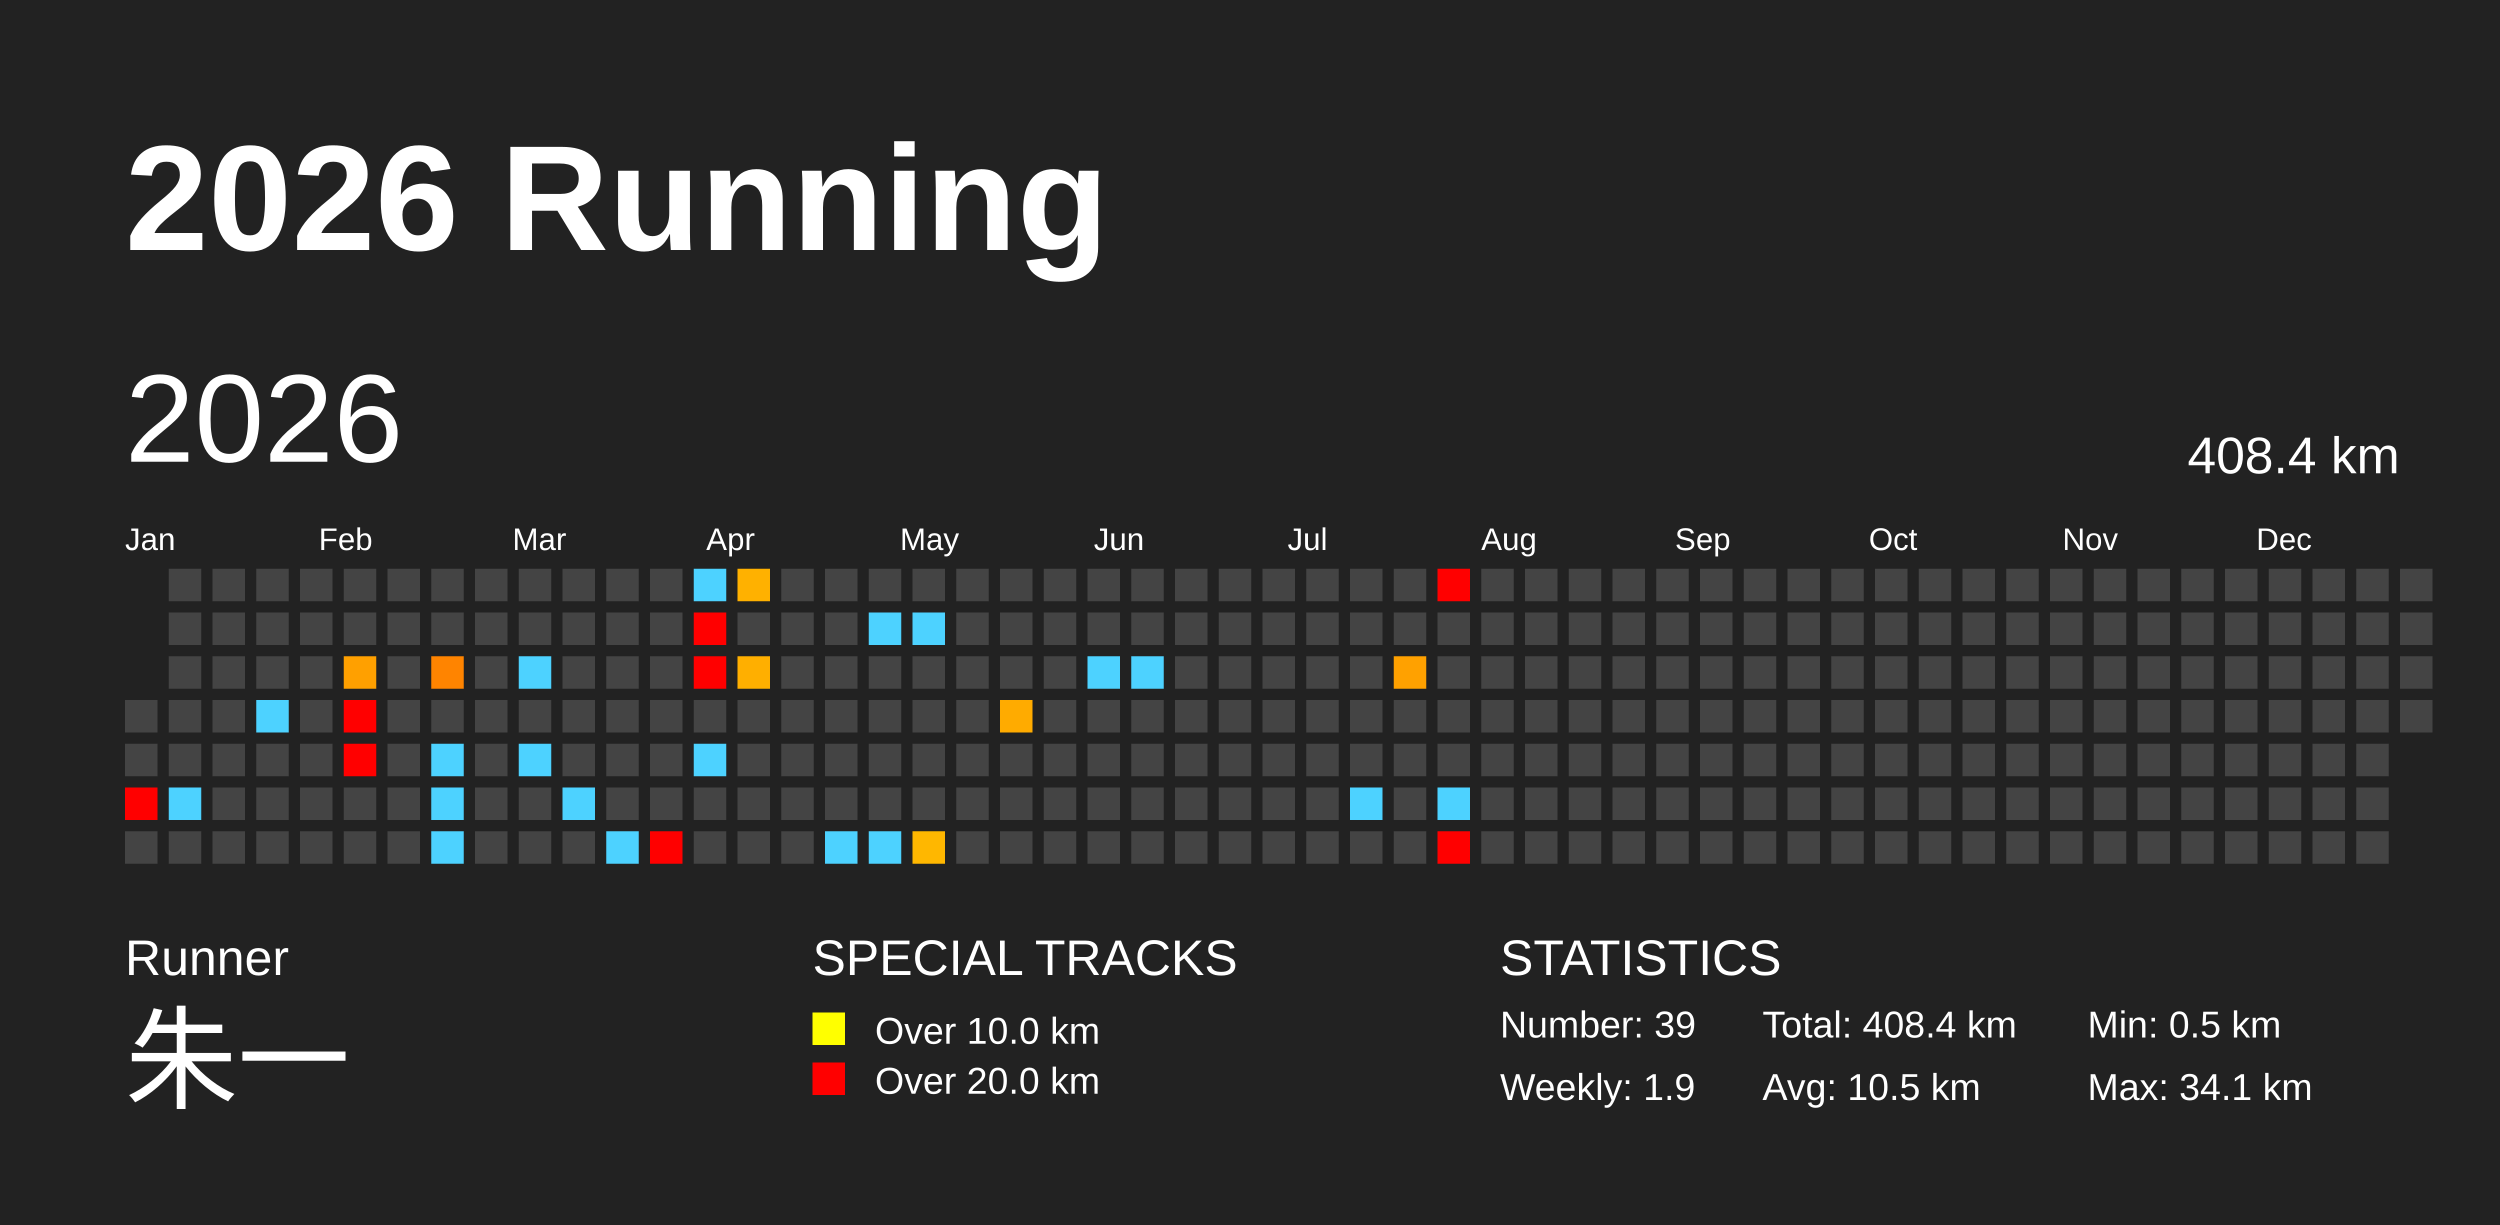
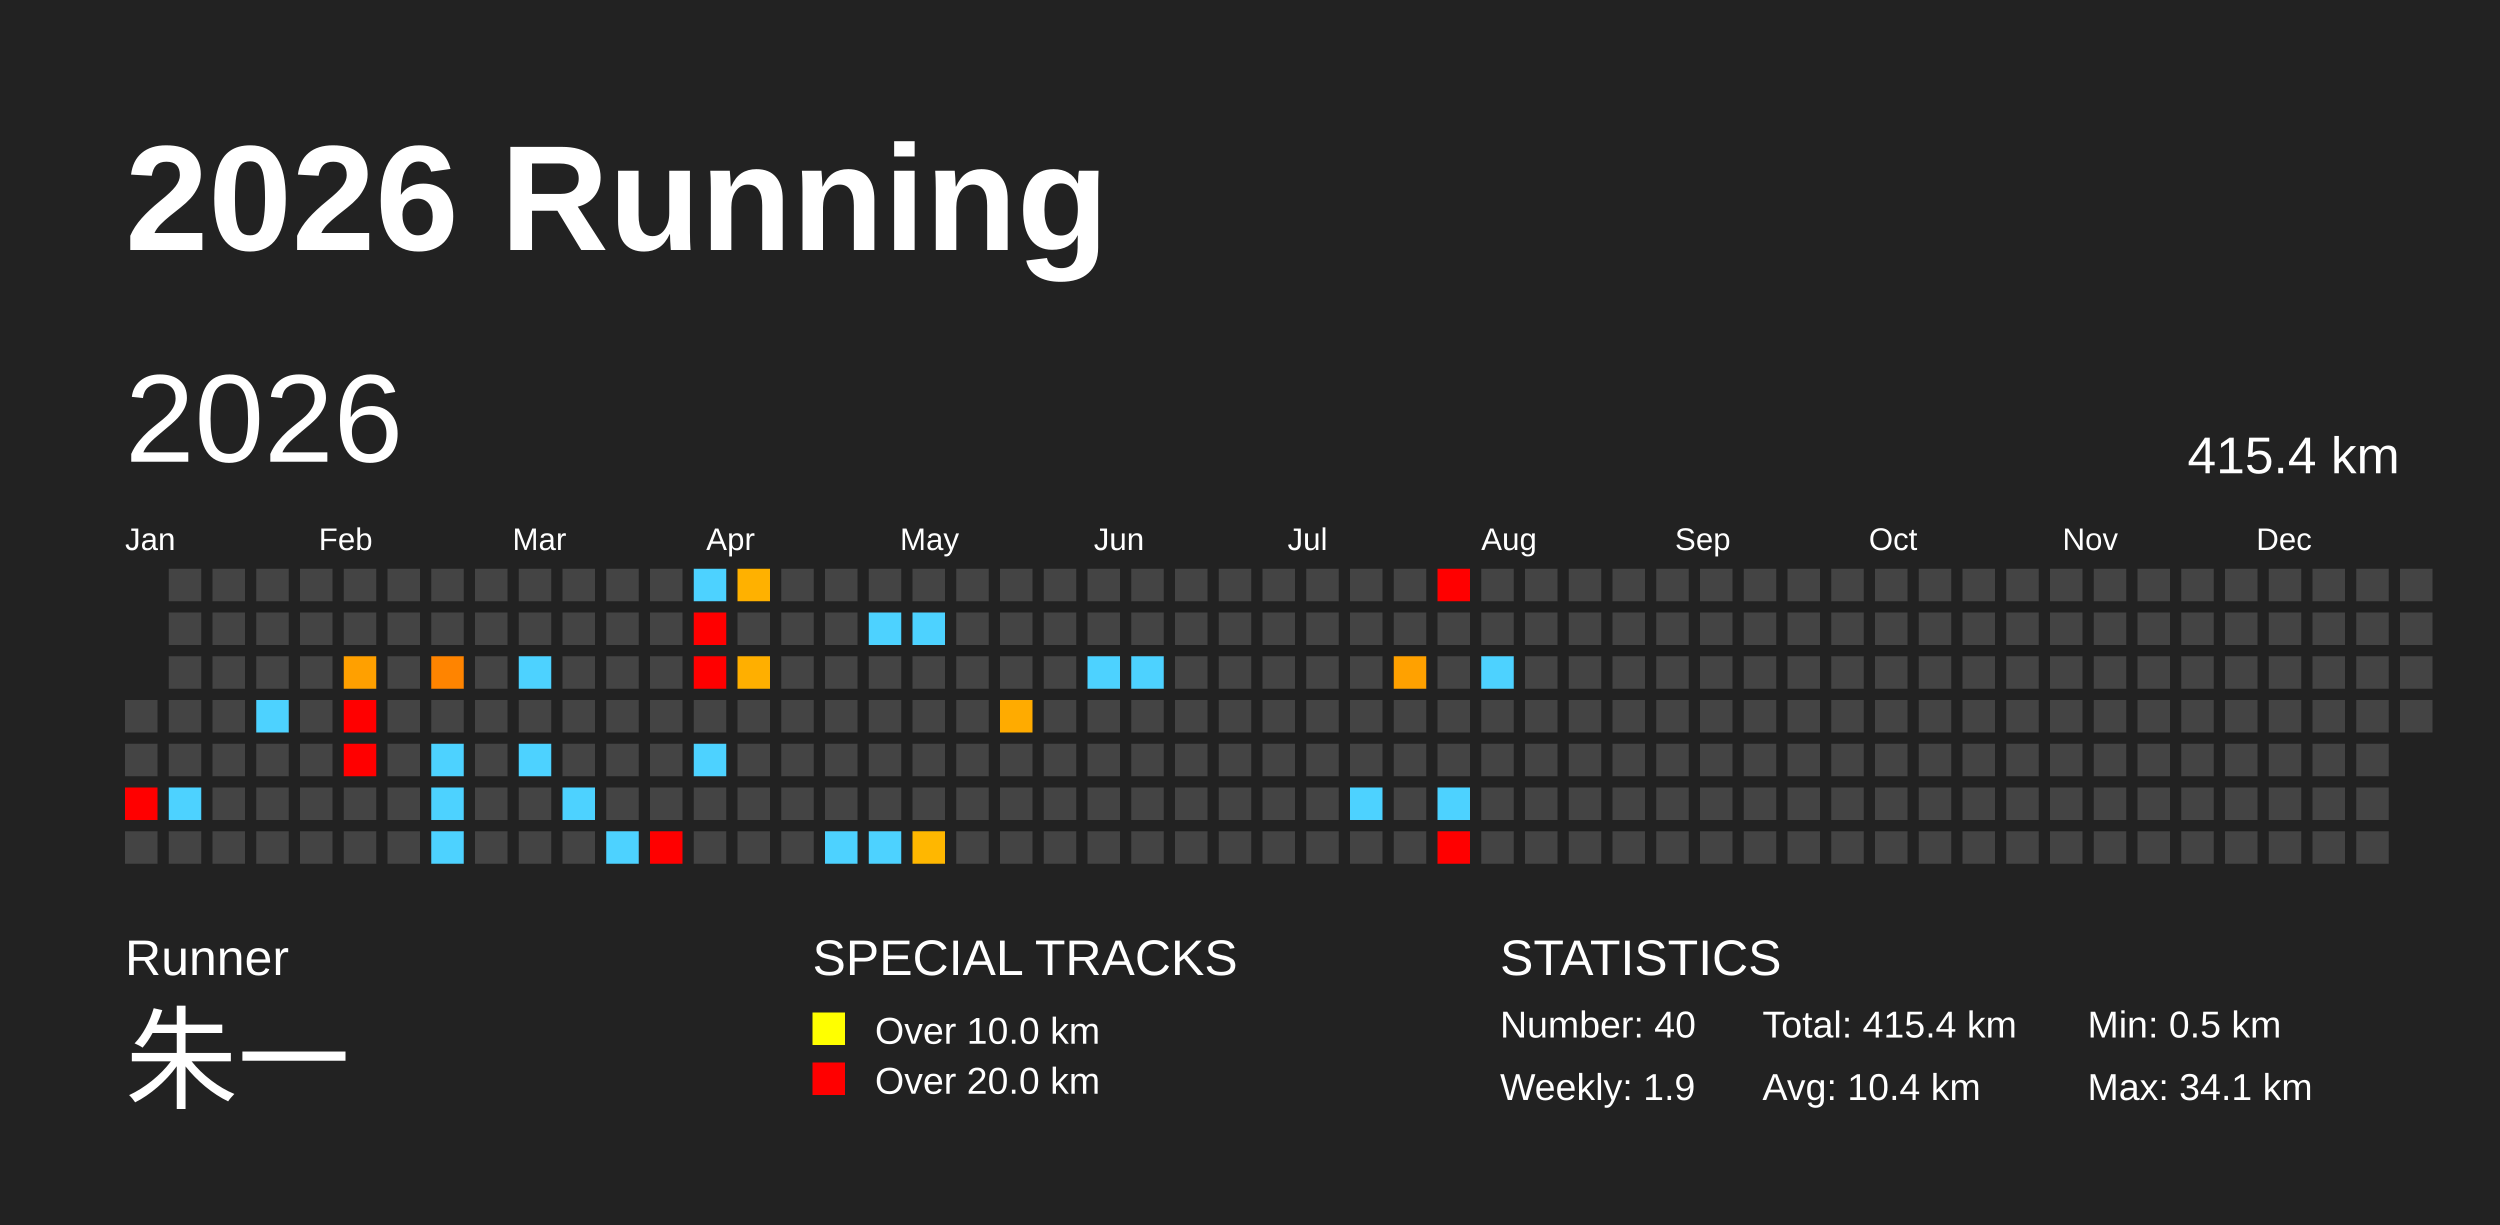
<svg xmlns="http://www.w3.org/2000/svg" baseProfile="full" height="98mm" version="1.1" viewBox="0,0,200,98" width="200mm">
  <defs />
  <rect fill="#222222" height="98" width="200" x="0" y="0" />
  <text fill="#FFFFFF" style="font-size:12px; font-family:Arial; font-weight:bold;" x="10" y="20">2026 Running</text>
  <text fill="#FFFFFF" style="font-size:4px; font-family:Arial" x="10" y="78">Runner</text>
  <text fill="#FFFFFF" style="font-size:9px; font-family:Arial" x="10" y="88">朱一</text>
  <text fill="#FFFFFF" style="font-size:4px; font-family:Arial" x="65" y="78">SPECIAL TRACKS</text>
  <rect fill="yellow" height="2.6" width="2.6" x="65" y="81" />
  <text fill="#FFFFFF" style="font-size:3px; font-family:Arial" x="70" y="83.5">Over 10.0 km</text>
  <rect fill="red" height="2.6" width="2.6" x="65" y="85" />
  <text fill="#FFFFFF" style="font-size:3px; font-family:Arial" x="70" y="87.5">Over 20.0 km</text>
  <text fill="#FFFFFF" style="font-size:4px; font-family:Arial" x="120" y="78">STATISTICS</text>
-   <text fill="#FFFFFF" style="font-size:3px; font-family:Arial" x="120" y="83">Number: 39</text>
+   <text fill="#FFFFFF" style="font-size:3px; font-family:Arial" x="120" y="83">Number: 40</text>
  <text fill="#FFFFFF" style="font-size:3px; font-family:Arial" x="120" y="88">Weekly: 1.9</text>
-   <text fill="#FFFFFF" style="font-size:3px; font-family:Arial" x="141" y="83">Total: 408.4 km</text>
-   <text fill="#FFFFFF" style="font-size:3px; font-family:Arial" x="141" y="88">Avg: 10.5 km</text>
+   <text fill="#FFFFFF" style="font-size:3px; font-family:Arial" x="141" y="83">Total: 415.4 km</text>
+   <text fill="#FFFFFF" style="font-size:3px; font-family:Arial" x="141" y="88">Avg: 10.4 km</text>
  <text fill="#FFFFFF" style="font-size:3px; font-family:Arial" x="167" y="83">Min: 0.5 km</text>
  <text fill="#FFFFFF" style="font-size:3px; font-family:Arial" x="167" y="88">Max: 34.1 km</text>
  <text dominant-baseline="hanging" fill="#FFFFFF" style="font-size:10.0px; font-family:Arial;" x="10" y="30">2026</text>
-   <text dominant-baseline="hanging" fill="#FFFFFF" style="font-size:4.125px; font-family:Arial;" x="175" y="35">408.4 km</text>
+   <text dominant-baseline="hanging" fill="#FFFFFF" style="font-size:4.125px; font-family:Arial;" x="175" y="35">415.4 km</text>
  <text fill="#FFFFFF" style="font-size:2.5px; font-family:Arial" x="10.0" y="44">Jan</text>
  <text fill="#FFFFFF" style="font-size:2.5px; font-family:Arial" x="25.5" y="44">Feb</text>
  <text fill="#FFFFFF" style="font-size:2.5px; font-family:Arial" x="41.0" y="44">Mar</text>
  <text fill="#FFFFFF" style="font-size:2.5px; font-family:Arial" x="56.5" y="44">Apr</text>
  <text fill="#FFFFFF" style="font-size:2.5px; font-family:Arial" x="72.0" y="44">May</text>
  <text fill="#FFFFFF" style="font-size:2.5px; font-family:Arial" x="87.5" y="44">Jun</text>
  <text fill="#FFFFFF" style="font-size:2.5px; font-family:Arial" x="103.0" y="44">Jul</text>
  <text fill="#FFFFFF" style="font-size:2.5px; font-family:Arial" x="118.5" y="44">Aug</text>
  <text fill="#FFFFFF" style="font-size:2.5px; font-family:Arial" x="134.0" y="44">Sep</text>
  <text fill="#FFFFFF" style="font-size:2.5px; font-family:Arial" x="149.5" y="44">Oct</text>
  <text fill="#FFFFFF" style="font-size:2.5px; font-family:Arial" x="165.0" y="44">Nov</text>
  <text fill="#FFFFFF" style="font-size:2.5px; font-family:Arial" x="180.5" y="44">Dec</text>
  <rect fill="#444444" height="2.6" width="2.6" x="10.0" y="56.0" />
  <rect fill="#444444" height="2.6" width="2.6" x="10.0" y="59.5" />
  <rect fill="red" height="2.6" width="2.6" x="10.0" y="63.0" />
  <rect fill="#444444" height="2.6" width="2.6" x="10.0" y="66.5" />
  <rect fill="#444444" height="2.6" width="2.6" x="13.5" y="45.5" />
  <rect fill="#444444" height="2.6" width="2.6" x="13.5" y="49.0" />
  <rect fill="#444444" height="2.6" width="2.6" x="13.5" y="52.5" />
  <rect fill="#444444" height="2.6" width="2.6" x="13.5" y="56.0" />
  <rect fill="#444444" height="2.6" width="2.6" x="13.5" y="59.5" />
  <rect fill="#4dd2ff" height="2.6" width="2.6" x="13.5" y="63.0" />
  <rect fill="#444444" height="2.6" width="2.6" x="13.5" y="66.5" />
  <rect fill="#444444" height="2.6" width="2.6" x="17.0" y="45.5" />
  <rect fill="#444444" height="2.6" width="2.6" x="17.0" y="49.0" />
  <rect fill="#444444" height="2.6" width="2.6" x="17.0" y="52.5" />
  <rect fill="#444444" height="2.6" width="2.6" x="17.0" y="56.0" />
  <rect fill="#444444" height="2.6" width="2.6" x="17.0" y="59.5" />
  <rect fill="#444444" height="2.6" width="2.6" x="17.0" y="63.0" />
  <rect fill="#444444" height="2.6" width="2.6" x="17.0" y="66.5" />
  <rect fill="#444444" height="2.6" width="2.6" x="20.5" y="45.5" />
  <rect fill="#444444" height="2.6" width="2.6" x="20.5" y="49.0" />
  <rect fill="#444444" height="2.6" width="2.6" x="20.5" y="52.5" />
  <rect fill="#4dd2ff" height="2.6" width="2.6" x="20.5" y="56.0" />
  <rect fill="#444444" height="2.6" width="2.6" x="20.5" y="59.5" />
  <rect fill="#444444" height="2.6" width="2.6" x="20.5" y="63.0" />
  <rect fill="#444444" height="2.6" width="2.6" x="20.5" y="66.5" />
  <rect fill="#444444" height="2.6" width="2.6" x="24.0" y="45.5" />
  <rect fill="#444444" height="2.6" width="2.6" x="24.0" y="49.0" />
  <rect fill="#444444" height="2.6" width="2.6" x="24.0" y="52.5" />
  <rect fill="#444444" height="2.6" width="2.6" x="24.0" y="56.0" />
  <rect fill="#444444" height="2.6" width="2.6" x="24.0" y="59.5" />
  <rect fill="#444444" height="2.6" width="2.6" x="24.0" y="63.0" />
  <rect fill="#444444" height="2.6" width="2.6" x="24.0" y="66.5" />
  <rect fill="#444444" height="2.6" width="2.6" x="27.5" y="45.5" />
  <rect fill="#444444" height="2.6" width="2.6" x="27.5" y="49.0" />
  <rect fill="#ffa000" height="2.6" width="2.6" x="27.5" y="52.5" />
  <rect fill="red" height="2.6" width="2.6" x="27.5" y="56.0" />
  <rect fill="red" height="2.6" width="2.6" x="27.5" y="59.5" />
  <rect fill="#444444" height="2.6" width="2.6" x="27.5" y="63.0" />
  <rect fill="#444444" height="2.6" width="2.6" x="27.5" y="66.5" />
  <rect fill="#444444" height="2.6" width="2.6" x="31.0" y="45.5" />
  <rect fill="#444444" height="2.6" width="2.6" x="31.0" y="49.0" />
  <rect fill="#444444" height="2.6" width="2.6" x="31.0" y="52.5" />
  <rect fill="#444444" height="2.6" width="2.6" x="31.0" y="56.0" />
  <rect fill="#444444" height="2.6" width="2.6" x="31.0" y="59.5" />
  <rect fill="#444444" height="2.6" width="2.6" x="31.0" y="63.0" />
  <rect fill="#444444" height="2.6" width="2.6" x="31.0" y="66.5" />
  <rect fill="#444444" height="2.6" width="2.6" x="34.5" y="45.5" />
  <rect fill="#444444" height="2.6" width="2.6" x="34.5" y="49.0" />
  <rect fill="#ff8400" height="2.6" width="2.6" x="34.5" y="52.5" />
  <rect fill="#444444" height="2.6" width="2.6" x="34.5" y="56.0" />
  <rect fill="#4dd2ff" height="2.6" width="2.6" x="34.5" y="59.5" />
  <rect fill="#4dd2ff" height="2.6" width="2.6" x="34.5" y="63.0" />
  <rect fill="#4dd2ff" height="2.6" width="2.6" x="34.5" y="66.5" />
  <rect fill="#444444" height="2.6" width="2.6" x="38.0" y="45.5" />
  <rect fill="#444444" height="2.6" width="2.6" x="38.0" y="49.0" />
  <rect fill="#444444" height="2.6" width="2.6" x="38.0" y="52.5" />
  <rect fill="#444444" height="2.6" width="2.6" x="38.0" y="56.0" />
  <rect fill="#444444" height="2.6" width="2.6" x="38.0" y="59.5" />
  <rect fill="#444444" height="2.6" width="2.6" x="38.0" y="63.0" />
  <rect fill="#444444" height="2.6" width="2.6" x="38.0" y="66.5" />
  <rect fill="#444444" height="2.6" width="2.6" x="41.5" y="45.5" />
  <rect fill="#444444" height="2.6" width="2.6" x="41.5" y="49.0" />
  <rect fill="#4dd2ff" height="2.6" width="2.6" x="41.5" y="52.5" />
  <rect fill="#444444" height="2.6" width="2.6" x="41.5" y="56.0" />
  <rect fill="#4dd2ff" height="2.6" width="2.6" x="41.5" y="59.5" />
  <rect fill="#444444" height="2.6" width="2.6" x="41.5" y="63.0" />
  <rect fill="#444444" height="2.6" width="2.6" x="41.5" y="66.5" />
  <rect fill="#444444" height="2.6" width="2.6" x="45.0" y="45.5" />
  <rect fill="#444444" height="2.6" width="2.6" x="45.0" y="49.0" />
  <rect fill="#444444" height="2.6" width="2.6" x="45.0" y="52.5" />
  <rect fill="#444444" height="2.6" width="2.6" x="45.0" y="56.0" />
  <rect fill="#444444" height="2.6" width="2.6" x="45.0" y="59.5" />
  <rect fill="#4dd2ff" height="2.6" width="2.6" x="45.0" y="63.0" />
  <rect fill="#444444" height="2.6" width="2.6" x="45.0" y="66.5" />
  <rect fill="#444444" height="2.6" width="2.6" x="48.5" y="45.5" />
  <rect fill="#444444" height="2.6" width="2.6" x="48.5" y="49.0" />
  <rect fill="#444444" height="2.6" width="2.6" x="48.5" y="52.5" />
  <rect fill="#444444" height="2.6" width="2.6" x="48.5" y="56.0" />
  <rect fill="#444444" height="2.6" width="2.6" x="48.5" y="59.5" />
  <rect fill="#444444" height="2.6" width="2.6" x="48.5" y="63.0" />
  <rect fill="#4dd2ff" height="2.6" width="2.6" x="48.5" y="66.5" />
  <rect fill="#444444" height="2.6" width="2.6" x="52.0" y="45.5" />
  <rect fill="#444444" height="2.6" width="2.6" x="52.0" y="49.0" />
  <rect fill="#444444" height="2.6" width="2.6" x="52.0" y="52.5" />
  <rect fill="#444444" height="2.6" width="2.6" x="52.0" y="56.0" />
  <rect fill="#444444" height="2.6" width="2.6" x="52.0" y="59.5" />
  <rect fill="#444444" height="2.6" width="2.6" x="52.0" y="63.0" />
  <rect fill="red" height="2.6" width="2.6" x="52.0" y="66.5" />
  <rect fill="#4dd2ff" height="2.6" width="2.6" x="55.5" y="45.5" />
  <rect fill="red" height="2.6" width="2.6" x="55.5" y="49.0" />
  <rect fill="red" height="2.6" width="2.6" x="55.5" y="52.5" />
  <rect fill="#444444" height="2.6" width="2.6" x="55.5" y="56.0" />
  <rect fill="#4dd2ff" height="2.6" width="2.6" x="55.5" y="59.5" />
  <rect fill="#444444" height="2.6" width="2.6" x="55.5" y="63.0" />
  <rect fill="#444444" height="2.6" width="2.6" x="55.5" y="66.5" />
  <rect fill="#ffb100" height="2.6" width="2.6" x="59.0" y="45.5" />
  <rect fill="#444444" height="2.6" width="2.6" x="59.0" y="49.0" />
  <rect fill="#ffaf00" height="2.6" width="2.6" x="59.0" y="52.5" />
  <rect fill="#444444" height="2.6" width="2.6" x="59.0" y="56.0" />
  <rect fill="#444444" height="2.6" width="2.6" x="59.0" y="59.5" />
  <rect fill="#444444" height="2.6" width="2.6" x="59.0" y="63.0" />
  <rect fill="#444444" height="2.6" width="2.6" x="59.0" y="66.5" />
  <rect fill="#444444" height="2.6" width="2.6" x="62.5" y="45.5" />
  <rect fill="#444444" height="2.6" width="2.6" x="62.5" y="49.0" />
  <rect fill="#444444" height="2.6" width="2.6" x="62.5" y="52.5" />
  <rect fill="#444444" height="2.6" width="2.6" x="62.5" y="56.0" />
  <rect fill="#444444" height="2.6" width="2.6" x="62.5" y="59.5" />
  <rect fill="#444444" height="2.6" width="2.6" x="62.5" y="63.0" />
  <rect fill="#444444" height="2.6" width="2.6" x="62.5" y="66.5" />
  <rect fill="#444444" height="2.6" width="2.6" x="66.0" y="45.5" />
  <rect fill="#444444" height="2.6" width="2.6" x="66.0" y="49.0" />
  <rect fill="#444444" height="2.6" width="2.6" x="66.0" y="52.5" />
  <rect fill="#444444" height="2.6" width="2.6" x="66.0" y="56.0" />
  <rect fill="#444444" height="2.6" width="2.6" x="66.0" y="59.5" />
  <rect fill="#444444" height="2.6" width="2.6" x="66.0" y="63.0" />
  <rect fill="#4dd2ff" height="2.6" width="2.6" x="66.0" y="66.5" />
  <rect fill="#444444" height="2.6" width="2.6" x="69.5" y="45.5" />
  <rect fill="#4dd2ff" height="2.6" width="2.6" x="69.5" y="49.0" />
  <rect fill="#444444" height="2.6" width="2.6" x="69.5" y="52.5" />
  <rect fill="#444444" height="2.6" width="2.6" x="69.5" y="56.0" />
  <rect fill="#444444" height="2.6" width="2.6" x="69.5" y="59.5" />
  <rect fill="#444444" height="2.6" width="2.6" x="69.5" y="63.0" />
  <rect fill="#4dd2ff" height="2.6" width="2.6" x="69.5" y="66.5" />
  <rect fill="#444444" height="2.6" width="2.6" x="73.0" y="45.5" />
  <rect fill="#4dd2ff" height="2.6" width="2.6" x="73.0" y="49.0" />
  <rect fill="#444444" height="2.6" width="2.6" x="73.0" y="52.5" />
  <rect fill="#444444" height="2.6" width="2.6" x="73.0" y="56.0" />
  <rect fill="#444444" height="2.6" width="2.6" x="73.0" y="59.5" />
  <rect fill="#444444" height="2.6" width="2.6" x="73.0" y="63.0" />
  <rect fill="#ffb700" height="2.6" width="2.6" x="73.0" y="66.5" />
  <rect fill="#444444" height="2.6" width="2.6" x="76.5" y="45.5" />
  <rect fill="#444444" height="2.6" width="2.6" x="76.5" y="49.0" />
  <rect fill="#444444" height="2.6" width="2.6" x="76.5" y="52.5" />
  <rect fill="#444444" height="2.6" width="2.6" x="76.5" y="56.0" />
  <rect fill="#444444" height="2.6" width="2.6" x="76.5" y="59.5" />
  <rect fill="#444444" height="2.6" width="2.6" x="76.5" y="63.0" />
  <rect fill="#444444" height="2.6" width="2.6" x="76.5" y="66.5" />
  <rect fill="#444444" height="2.6" width="2.6" x="80.0" y="45.5" />
  <rect fill="#444444" height="2.6" width="2.6" x="80.0" y="49.0" />
  <rect fill="#444444" height="2.6" width="2.6" x="80.0" y="52.5" />
  <rect fill="#ffab00" height="2.6" width="2.6" x="80.0" y="56.0" />
  <rect fill="#444444" height="2.6" width="2.6" x="80.0" y="59.5" />
  <rect fill="#444444" height="2.6" width="2.6" x="80.0" y="63.0" />
  <rect fill="#444444" height="2.6" width="2.6" x="80.0" y="66.5" />
  <rect fill="#444444" height="2.6" width="2.6" x="83.5" y="45.5" />
  <rect fill="#444444" height="2.6" width="2.6" x="83.5" y="49.0" />
  <rect fill="#444444" height="2.6" width="2.6" x="83.5" y="52.5" />
  <rect fill="#444444" height="2.6" width="2.6" x="83.5" y="56.0" />
  <rect fill="#444444" height="2.6" width="2.6" x="83.5" y="59.5" />
  <rect fill="#444444" height="2.6" width="2.6" x="83.5" y="63.0" />
  <rect fill="#444444" height="2.6" width="2.6" x="83.5" y="66.5" />
  <rect fill="#444444" height="2.6" width="2.6" x="87.0" y="45.5" />
  <rect fill="#444444" height="2.6" width="2.6" x="87.0" y="49.0" />
  <rect fill="#4dd2ff" height="2.6" width="2.6" x="87.0" y="52.5" />
  <rect fill="#444444" height="2.6" width="2.6" x="87.0" y="56.0" />
  <rect fill="#444444" height="2.6" width="2.6" x="87.0" y="59.5" />
  <rect fill="#444444" height="2.6" width="2.6" x="87.0" y="63.0" />
  <rect fill="#444444" height="2.6" width="2.6" x="87.0" y="66.5" />
  <rect fill="#444444" height="2.6" width="2.6" x="90.5" y="45.5" />
  <rect fill="#444444" height="2.6" width="2.6" x="90.5" y="49.0" />
  <rect fill="#4dd2ff" height="2.6" width="2.6" x="90.5" y="52.5" />
  <rect fill="#444444" height="2.6" width="2.6" x="90.5" y="56.0" />
  <rect fill="#444444" height="2.6" width="2.6" x="90.5" y="59.5" />
  <rect fill="#444444" height="2.6" width="2.6" x="90.5" y="63.0" />
  <rect fill="#444444" height="2.6" width="2.6" x="90.5" y="66.5" />
  <rect fill="#444444" height="2.6" width="2.6" x="94.0" y="45.5" />
  <rect fill="#444444" height="2.6" width="2.6" x="94.0" y="49.0" />
  <rect fill="#444444" height="2.6" width="2.6" x="94.0" y="52.5" />
  <rect fill="#444444" height="2.6" width="2.6" x="94.0" y="56.0" />
  <rect fill="#444444" height="2.6" width="2.6" x="94.0" y="59.5" />
  <rect fill="#444444" height="2.6" width="2.6" x="94.0" y="63.0" />
  <rect fill="#444444" height="2.6" width="2.6" x="94.0" y="66.5" />
  <rect fill="#444444" height="2.6" width="2.6" x="97.5" y="45.5" />
  <rect fill="#444444" height="2.6" width="2.6" x="97.5" y="49.0" />
  <rect fill="#444444" height="2.6" width="2.6" x="97.5" y="52.5" />
  <rect fill="#444444" height="2.6" width="2.6" x="97.5" y="56.0" />
  <rect fill="#444444" height="2.6" width="2.6" x="97.5" y="59.5" />
  <rect fill="#444444" height="2.6" width="2.6" x="97.5" y="63.0" />
  <rect fill="#444444" height="2.6" width="2.6" x="97.5" y="66.5" />
  <rect fill="#444444" height="2.6" width="2.6" x="101.0" y="45.5" />
  <rect fill="#444444" height="2.6" width="2.6" x="101.0" y="49.0" />
  <rect fill="#444444" height="2.6" width="2.6" x="101.0" y="52.5" />
  <rect fill="#444444" height="2.6" width="2.6" x="101.0" y="56.0" />
  <rect fill="#444444" height="2.6" width="2.6" x="101.0" y="59.5" />
  <rect fill="#444444" height="2.6" width="2.6" x="101.0" y="63.0" />
  <rect fill="#444444" height="2.6" width="2.6" x="101.0" y="66.5" />
  <rect fill="#444444" height="2.6" width="2.6" x="104.5" y="45.5" />
  <rect fill="#444444" height="2.6" width="2.6" x="104.5" y="49.0" />
  <rect fill="#444444" height="2.6" width="2.6" x="104.5" y="52.5" />
  <rect fill="#444444" height="2.6" width="2.6" x="104.5" y="56.0" />
  <rect fill="#444444" height="2.6" width="2.6" x="104.5" y="59.5" />
  <rect fill="#444444" height="2.6" width="2.6" x="104.5" y="63.0" />
  <rect fill="#444444" height="2.6" width="2.6" x="104.5" y="66.5" />
  <rect fill="#444444" height="2.6" width="2.6" x="108.0" y="45.5" />
  <rect fill="#444444" height="2.6" width="2.6" x="108.0" y="49.0" />
  <rect fill="#444444" height="2.6" width="2.6" x="108.0" y="52.5" />
  <rect fill="#444444" height="2.6" width="2.6" x="108.0" y="56.0" />
  <rect fill="#444444" height="2.6" width="2.6" x="108.0" y="59.5" />
  <rect fill="#4dd2ff" height="2.6" width="2.6" x="108.0" y="63.0" />
  <rect fill="#444444" height="2.6" width="2.6" x="108.0" y="66.5" />
  <rect fill="#444444" height="2.6" width="2.6" x="111.5" y="45.5" />
  <rect fill="#444444" height="2.6" width="2.6" x="111.5" y="49.0" />
  <rect fill="#ffa100" height="2.6" width="2.6" x="111.5" y="52.5" />
  <rect fill="#444444" height="2.6" width="2.6" x="111.5" y="56.0" />
  <rect fill="#444444" height="2.6" width="2.6" x="111.5" y="59.5" />
  <rect fill="#444444" height="2.6" width="2.6" x="111.5" y="63.0" />
  <rect fill="#444444" height="2.6" width="2.6" x="111.5" y="66.5" />
  <rect fill="red" height="2.6" width="2.6" x="115.0" y="45.5" />
  <rect fill="#444444" height="2.6" width="2.6" x="115.0" y="49.0" />
  <rect fill="#444444" height="2.6" width="2.6" x="115.0" y="52.5" />
  <rect fill="#444444" height="2.6" width="2.6" x="115.0" y="56.0" />
  <rect fill="#444444" height="2.6" width="2.6" x="115.0" y="59.5" />
  <rect fill="#4dd2ff" height="2.6" width="2.6" x="115.0" y="63.0" />
  <rect fill="red" height="2.6" width="2.6" x="115.0" y="66.5" />
  <rect fill="#444444" height="2.6" width="2.6" x="118.5" y="45.5" />
  <rect fill="#444444" height="2.6" width="2.6" x="118.5" y="49.0" />
-   <rect fill="#444444" height="2.6" width="2.6" x="118.5" y="52.5" />
+   <rect fill="#4dd2ff" height="2.6" width="2.6" x="118.5" y="52.5" />
  <rect fill="#444444" height="2.6" width="2.6" x="118.5" y="56.0" />
  <rect fill="#444444" height="2.6" width="2.6" x="118.5" y="59.5" />
  <rect fill="#444444" height="2.6" width="2.6" x="118.5" y="63.0" />
  <rect fill="#444444" height="2.6" width="2.6" x="118.5" y="66.5" />
  <rect fill="#444444" height="2.6" width="2.6" x="122.0" y="45.5" />
  <rect fill="#444444" height="2.6" width="2.6" x="122.0" y="49.0" />
  <rect fill="#444444" height="2.6" width="2.6" x="122.0" y="52.5" />
  <rect fill="#444444" height="2.6" width="2.6" x="122.0" y="56.0" />
  <rect fill="#444444" height="2.6" width="2.6" x="122.0" y="59.5" />
  <rect fill="#444444" height="2.6" width="2.6" x="122.0" y="63.0" />
  <rect fill="#444444" height="2.6" width="2.6" x="122.0" y="66.5" />
  <rect fill="#444444" height="2.6" width="2.6" x="125.5" y="45.5" />
  <rect fill="#444444" height="2.6" width="2.6" x="125.5" y="49.0" />
  <rect fill="#444444" height="2.6" width="2.6" x="125.5" y="52.5" />
  <rect fill="#444444" height="2.6" width="2.6" x="125.5" y="56.0" />
  <rect fill="#444444" height="2.6" width="2.6" x="125.5" y="59.5" />
  <rect fill="#444444" height="2.6" width="2.6" x="125.5" y="63.0" />
  <rect fill="#444444" height="2.6" width="2.6" x="125.5" y="66.5" />
  <rect fill="#444444" height="2.6" width="2.6" x="129.0" y="45.5" />
  <rect fill="#444444" height="2.6" width="2.6" x="129.0" y="49.0" />
  <rect fill="#444444" height="2.6" width="2.6" x="129.0" y="52.5" />
  <rect fill="#444444" height="2.6" width="2.6" x="129.0" y="56.0" />
  <rect fill="#444444" height="2.6" width="2.6" x="129.0" y="59.5" />
  <rect fill="#444444" height="2.6" width="2.6" x="129.0" y="63.0" />
  <rect fill="#444444" height="2.6" width="2.6" x="129.0" y="66.5" />
  <rect fill="#444444" height="2.6" width="2.6" x="132.5" y="45.5" />
  <rect fill="#444444" height="2.6" width="2.6" x="132.5" y="49.0" />
  <rect fill="#444444" height="2.6" width="2.6" x="132.5" y="52.5" />
  <rect fill="#444444" height="2.6" width="2.6" x="132.5" y="56.0" />
  <rect fill="#444444" height="2.6" width="2.6" x="132.5" y="59.5" />
  <rect fill="#444444" height="2.6" width="2.6" x="132.5" y="63.0" />
  <rect fill="#444444" height="2.6" width="2.6" x="132.5" y="66.5" />
  <rect fill="#444444" height="2.6" width="2.6" x="136.0" y="45.5" />
  <rect fill="#444444" height="2.6" width="2.6" x="136.0" y="49.0" />
  <rect fill="#444444" height="2.6" width="2.6" x="136.0" y="52.5" />
  <rect fill="#444444" height="2.6" width="2.6" x="136.0" y="56.0" />
  <rect fill="#444444" height="2.6" width="2.6" x="136.0" y="59.5" />
  <rect fill="#444444" height="2.6" width="2.6" x="136.0" y="63.0" />
  <rect fill="#444444" height="2.6" width="2.6" x="136.0" y="66.5" />
  <rect fill="#444444" height="2.6" width="2.6" x="139.5" y="45.5" />
  <rect fill="#444444" height="2.6" width="2.6" x="139.5" y="49.0" />
  <rect fill="#444444" height="2.6" width="2.6" x="139.5" y="52.5" />
  <rect fill="#444444" height="2.6" width="2.6" x="139.5" y="56.0" />
  <rect fill="#444444" height="2.6" width="2.6" x="139.5" y="59.5" />
  <rect fill="#444444" height="2.6" width="2.6" x="139.5" y="63.0" />
  <rect fill="#444444" height="2.6" width="2.6" x="139.5" y="66.5" />
  <rect fill="#444444" height="2.6" width="2.6" x="143.0" y="45.5" />
  <rect fill="#444444" height="2.6" width="2.6" x="143.0" y="49.0" />
  <rect fill="#444444" height="2.6" width="2.6" x="143.0" y="52.5" />
  <rect fill="#444444" height="2.6" width="2.6" x="143.0" y="56.0" />
  <rect fill="#444444" height="2.6" width="2.6" x="143.0" y="59.5" />
  <rect fill="#444444" height="2.6" width="2.6" x="143.0" y="63.0" />
  <rect fill="#444444" height="2.6" width="2.6" x="143.0" y="66.5" />
  <rect fill="#444444" height="2.6" width="2.6" x="146.5" y="45.5" />
  <rect fill="#444444" height="2.6" width="2.6" x="146.5" y="49.0" />
  <rect fill="#444444" height="2.6" width="2.6" x="146.5" y="52.5" />
  <rect fill="#444444" height="2.6" width="2.6" x="146.5" y="56.0" />
  <rect fill="#444444" height="2.6" width="2.6" x="146.5" y="59.5" />
  <rect fill="#444444" height="2.6" width="2.6" x="146.5" y="63.0" />
  <rect fill="#444444" height="2.6" width="2.6" x="146.5" y="66.5" />
  <rect fill="#444444" height="2.6" width="2.6" x="150.0" y="45.5" />
  <rect fill="#444444" height="2.6" width="2.6" x="150.0" y="49.0" />
  <rect fill="#444444" height="2.6" width="2.6" x="150.0" y="52.5" />
  <rect fill="#444444" height="2.6" width="2.6" x="150.0" y="56.0" />
  <rect fill="#444444" height="2.6" width="2.6" x="150.0" y="59.5" />
  <rect fill="#444444" height="2.6" width="2.6" x="150.0" y="63.0" />
  <rect fill="#444444" height="2.6" width="2.6" x="150.0" y="66.5" />
  <rect fill="#444444" height="2.6" width="2.6" x="153.5" y="45.5" />
  <rect fill="#444444" height="2.6" width="2.6" x="153.5" y="49.0" />
  <rect fill="#444444" height="2.6" width="2.6" x="153.5" y="52.5" />
  <rect fill="#444444" height="2.6" width="2.6" x="153.5" y="56.0" />
  <rect fill="#444444" height="2.6" width="2.6" x="153.5" y="59.5" />
  <rect fill="#444444" height="2.6" width="2.6" x="153.5" y="63.0" />
  <rect fill="#444444" height="2.6" width="2.6" x="153.5" y="66.5" />
  <rect fill="#444444" height="2.6" width="2.6" x="157.0" y="45.5" />
  <rect fill="#444444" height="2.6" width="2.6" x="157.0" y="49.0" />
  <rect fill="#444444" height="2.6" width="2.6" x="157.0" y="52.5" />
  <rect fill="#444444" height="2.6" width="2.6" x="157.0" y="56.0" />
  <rect fill="#444444" height="2.6" width="2.6" x="157.0" y="59.5" />
  <rect fill="#444444" height="2.6" width="2.6" x="157.0" y="63.0" />
  <rect fill="#444444" height="2.6" width="2.6" x="157.0" y="66.5" />
  <rect fill="#444444" height="2.6" width="2.6" x="160.5" y="45.5" />
  <rect fill="#444444" height="2.6" width="2.6" x="160.5" y="49.0" />
  <rect fill="#444444" height="2.6" width="2.6" x="160.5" y="52.5" />
  <rect fill="#444444" height="2.6" width="2.6" x="160.5" y="56.0" />
  <rect fill="#444444" height="2.6" width="2.6" x="160.5" y="59.5" />
  <rect fill="#444444" height="2.6" width="2.6" x="160.5" y="63.0" />
  <rect fill="#444444" height="2.6" width="2.6" x="160.5" y="66.5" />
  <rect fill="#444444" height="2.6" width="2.6" x="164.0" y="45.5" />
  <rect fill="#444444" height="2.6" width="2.6" x="164.0" y="49.0" />
  <rect fill="#444444" height="2.6" width="2.6" x="164.0" y="52.5" />
  <rect fill="#444444" height="2.6" width="2.6" x="164.0" y="56.0" />
  <rect fill="#444444" height="2.6" width="2.6" x="164.0" y="59.5" />
  <rect fill="#444444" height="2.6" width="2.6" x="164.0" y="63.0" />
  <rect fill="#444444" height="2.6" width="2.6" x="164.0" y="66.5" />
  <rect fill="#444444" height="2.6" width="2.6" x="167.5" y="45.5" />
  <rect fill="#444444" height="2.6" width="2.6" x="167.5" y="49.0" />
  <rect fill="#444444" height="2.6" width="2.6" x="167.5" y="52.5" />
  <rect fill="#444444" height="2.6" width="2.6" x="167.5" y="56.0" />
  <rect fill="#444444" height="2.6" width="2.6" x="167.5" y="59.5" />
  <rect fill="#444444" height="2.6" width="2.6" x="167.5" y="63.0" />
  <rect fill="#444444" height="2.6" width="2.6" x="167.5" y="66.5" />
  <rect fill="#444444" height="2.6" width="2.6" x="171.0" y="45.5" />
  <rect fill="#444444" height="2.6" width="2.6" x="171.0" y="49.0" />
  <rect fill="#444444" height="2.6" width="2.6" x="171.0" y="52.5" />
  <rect fill="#444444" height="2.6" width="2.6" x="171.0" y="56.0" />
  <rect fill="#444444" height="2.6" width="2.6" x="171.0" y="59.5" />
  <rect fill="#444444" height="2.6" width="2.6" x="171.0" y="63.0" />
  <rect fill="#444444" height="2.6" width="2.6" x="171.0" y="66.5" />
  <rect fill="#444444" height="2.6" width="2.6" x="174.5" y="45.5" />
  <rect fill="#444444" height="2.6" width="2.6" x="174.5" y="49.0" />
  <rect fill="#444444" height="2.6" width="2.6" x="174.5" y="52.5" />
  <rect fill="#444444" height="2.6" width="2.6" x="174.5" y="56.0" />
  <rect fill="#444444" height="2.6" width="2.6" x="174.5" y="59.5" />
  <rect fill="#444444" height="2.6" width="2.6" x="174.5" y="63.0" />
  <rect fill="#444444" height="2.6" width="2.6" x="174.5" y="66.5" />
  <rect fill="#444444" height="2.6" width="2.6" x="178.0" y="45.5" />
  <rect fill="#444444" height="2.6" width="2.6" x="178.0" y="49.0" />
  <rect fill="#444444" height="2.6" width="2.6" x="178.0" y="52.5" />
  <rect fill="#444444" height="2.6" width="2.6" x="178.0" y="56.0" />
  <rect fill="#444444" height="2.6" width="2.6" x="178.0" y="59.5" />
  <rect fill="#444444" height="2.6" width="2.6" x="178.0" y="63.0" />
  <rect fill="#444444" height="2.6" width="2.6" x="178.0" y="66.5" />
  <rect fill="#444444" height="2.6" width="2.6" x="181.5" y="45.5" />
  <rect fill="#444444" height="2.6" width="2.6" x="181.5" y="49.0" />
  <rect fill="#444444" height="2.6" width="2.6" x="181.5" y="52.5" />
  <rect fill="#444444" height="2.6" width="2.6" x="181.5" y="56.0" />
  <rect fill="#444444" height="2.6" width="2.6" x="181.5" y="59.5" />
  <rect fill="#444444" height="2.6" width="2.6" x="181.5" y="63.0" />
  <rect fill="#444444" height="2.6" width="2.6" x="181.5" y="66.5" />
  <rect fill="#444444" height="2.6" width="2.6" x="185.0" y="45.5" />
  <rect fill="#444444" height="2.6" width="2.6" x="185.0" y="49.0" />
  <rect fill="#444444" height="2.6" width="2.6" x="185.0" y="52.5" />
  <rect fill="#444444" height="2.6" width="2.6" x="185.0" y="56.0" />
  <rect fill="#444444" height="2.6" width="2.6" x="185.0" y="59.5" />
  <rect fill="#444444" height="2.6" width="2.6" x="185.0" y="63.0" />
  <rect fill="#444444" height="2.6" width="2.6" x="185.0" y="66.5" />
  <rect fill="#444444" height="2.6" width="2.6" x="188.5" y="45.5" />
  <rect fill="#444444" height="2.6" width="2.6" x="188.5" y="49.0" />
  <rect fill="#444444" height="2.6" width="2.6" x="188.5" y="52.5" />
  <rect fill="#444444" height="2.6" width="2.6" x="188.5" y="56.0" />
  <rect fill="#444444" height="2.6" width="2.6" x="188.5" y="59.5" />
  <rect fill="#444444" height="2.6" width="2.6" x="188.5" y="63.0" />
  <rect fill="#444444" height="2.6" width="2.6" x="188.5" y="66.5" />
  <rect fill="#444444" height="2.6" width="2.6" x="192.0" y="45.5" />
  <rect fill="#444444" height="2.6" width="2.6" x="192.0" y="49.0" />
  <rect fill="#444444" height="2.6" width="2.6" x="192.0" y="52.5" />
  <rect fill="#444444" height="2.6" width="2.6" x="192.0" y="56.0" />
</svg>
